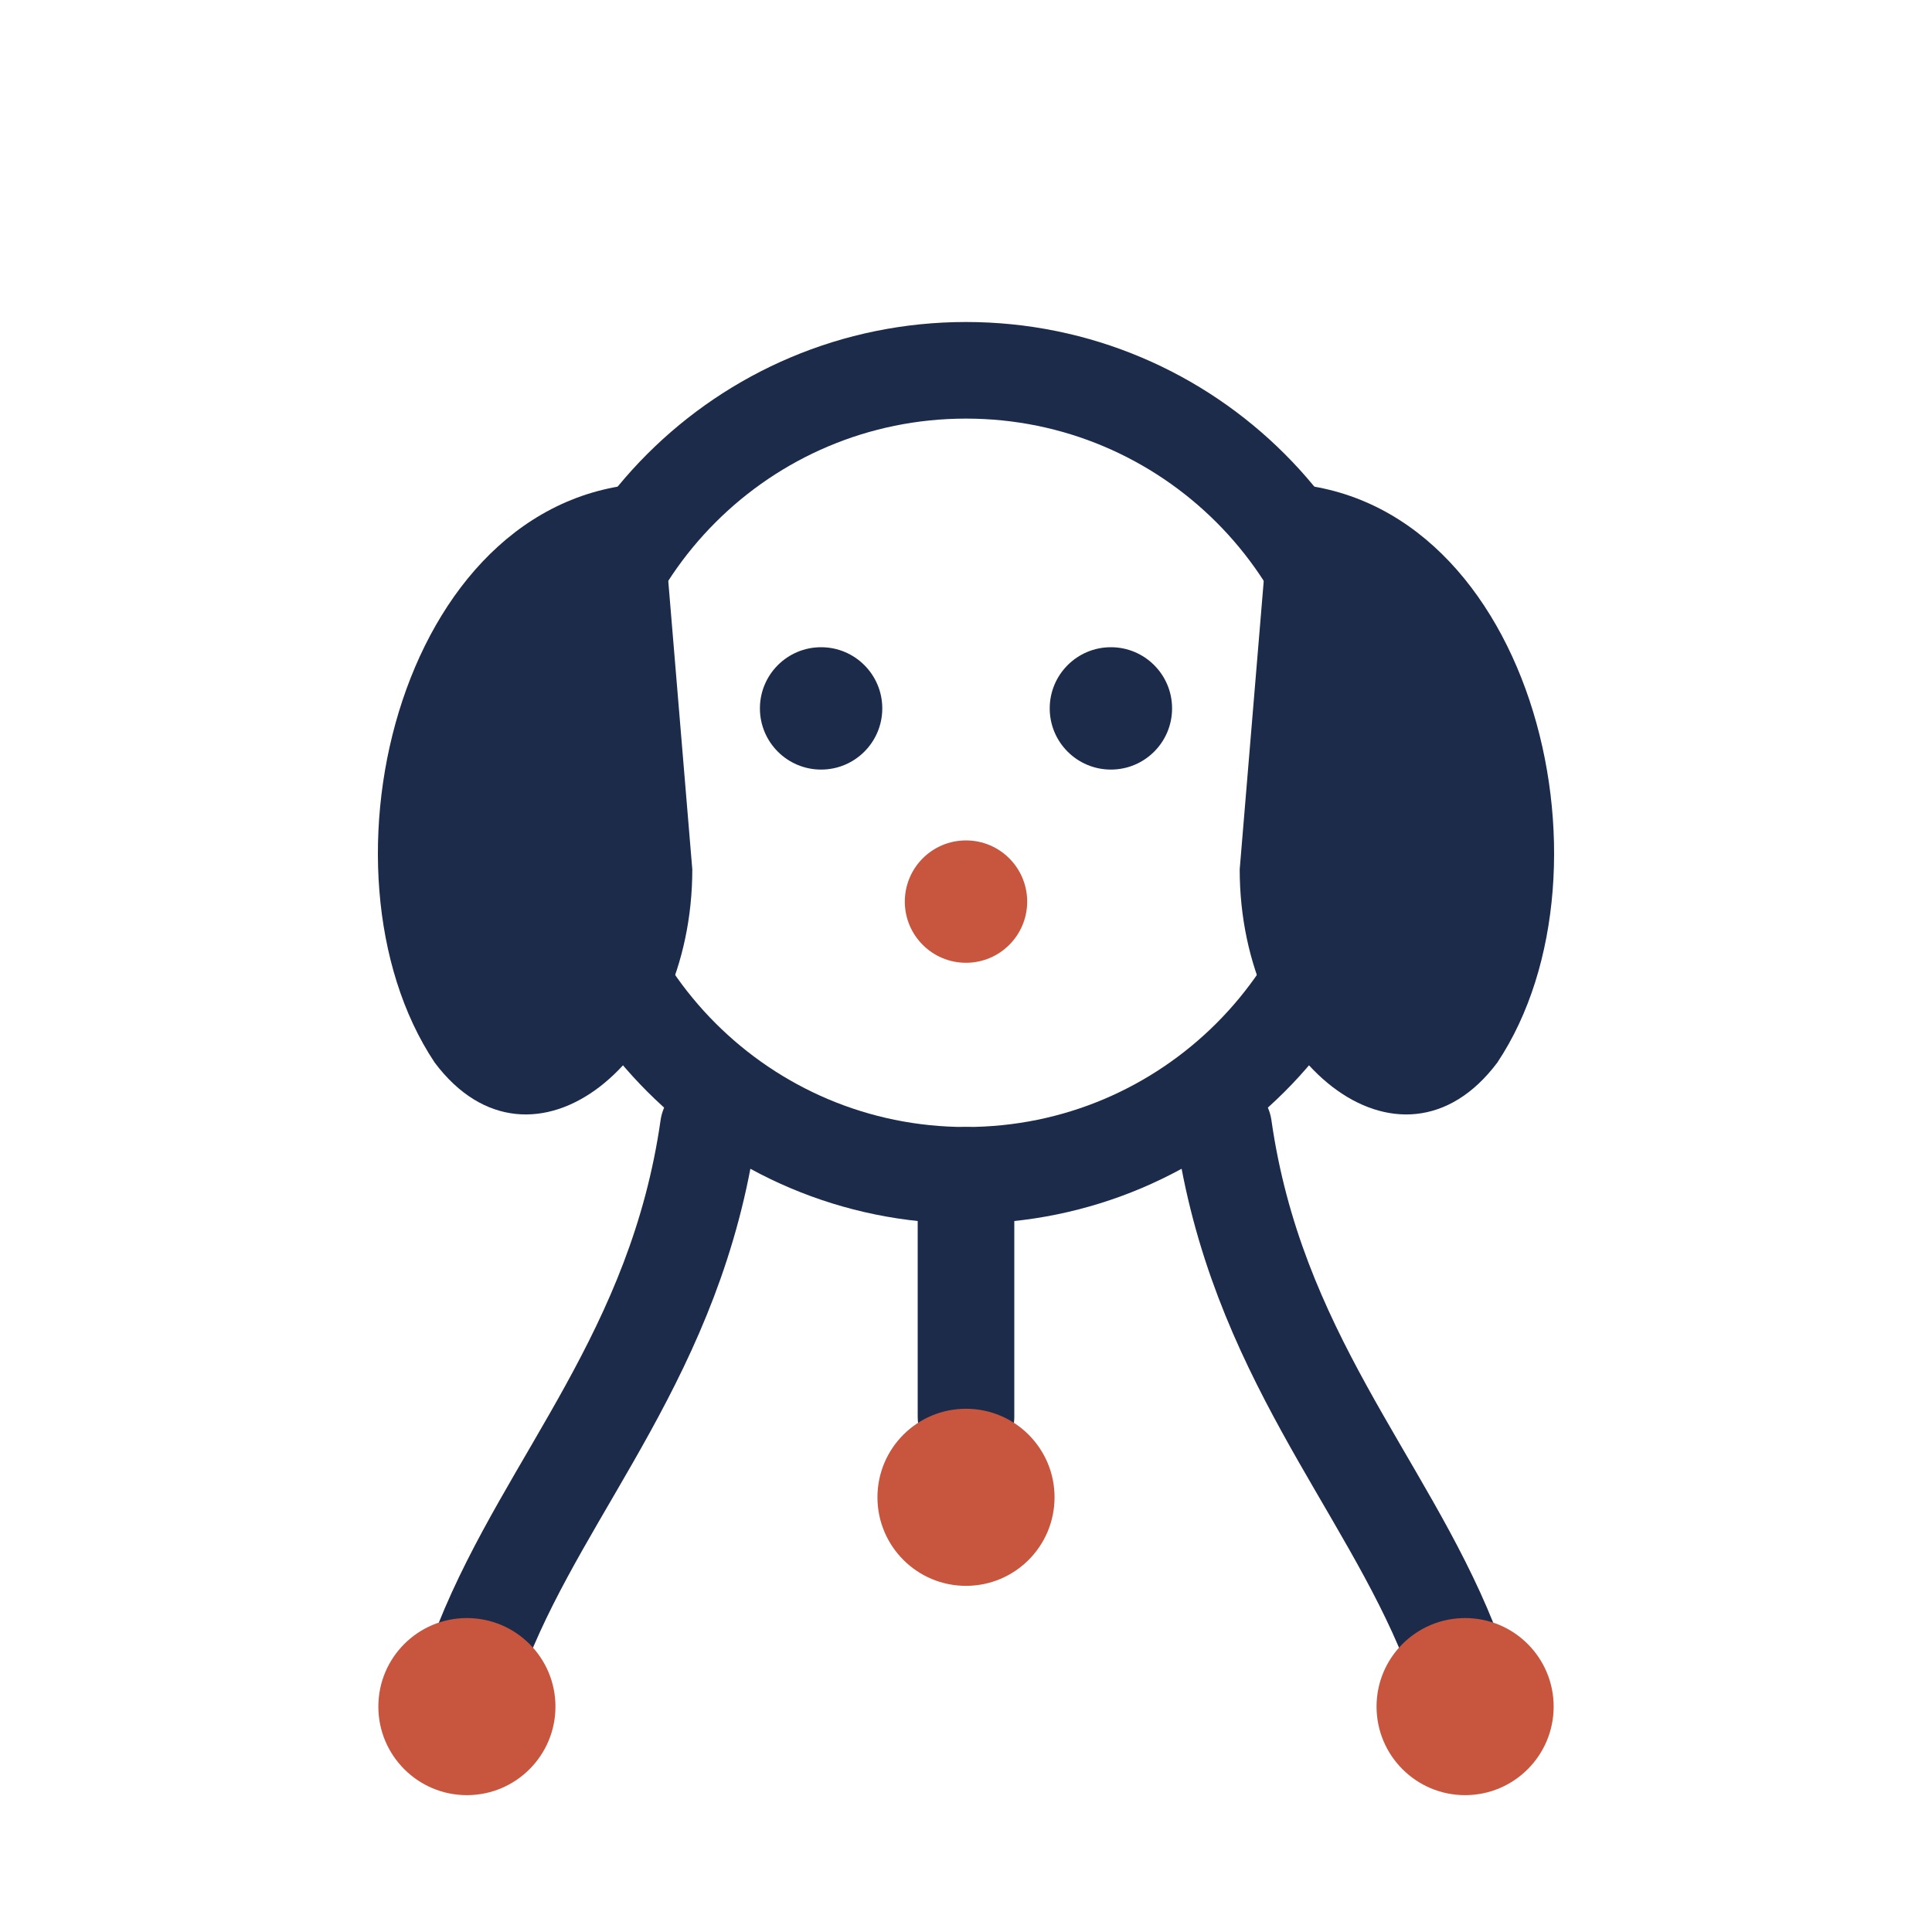
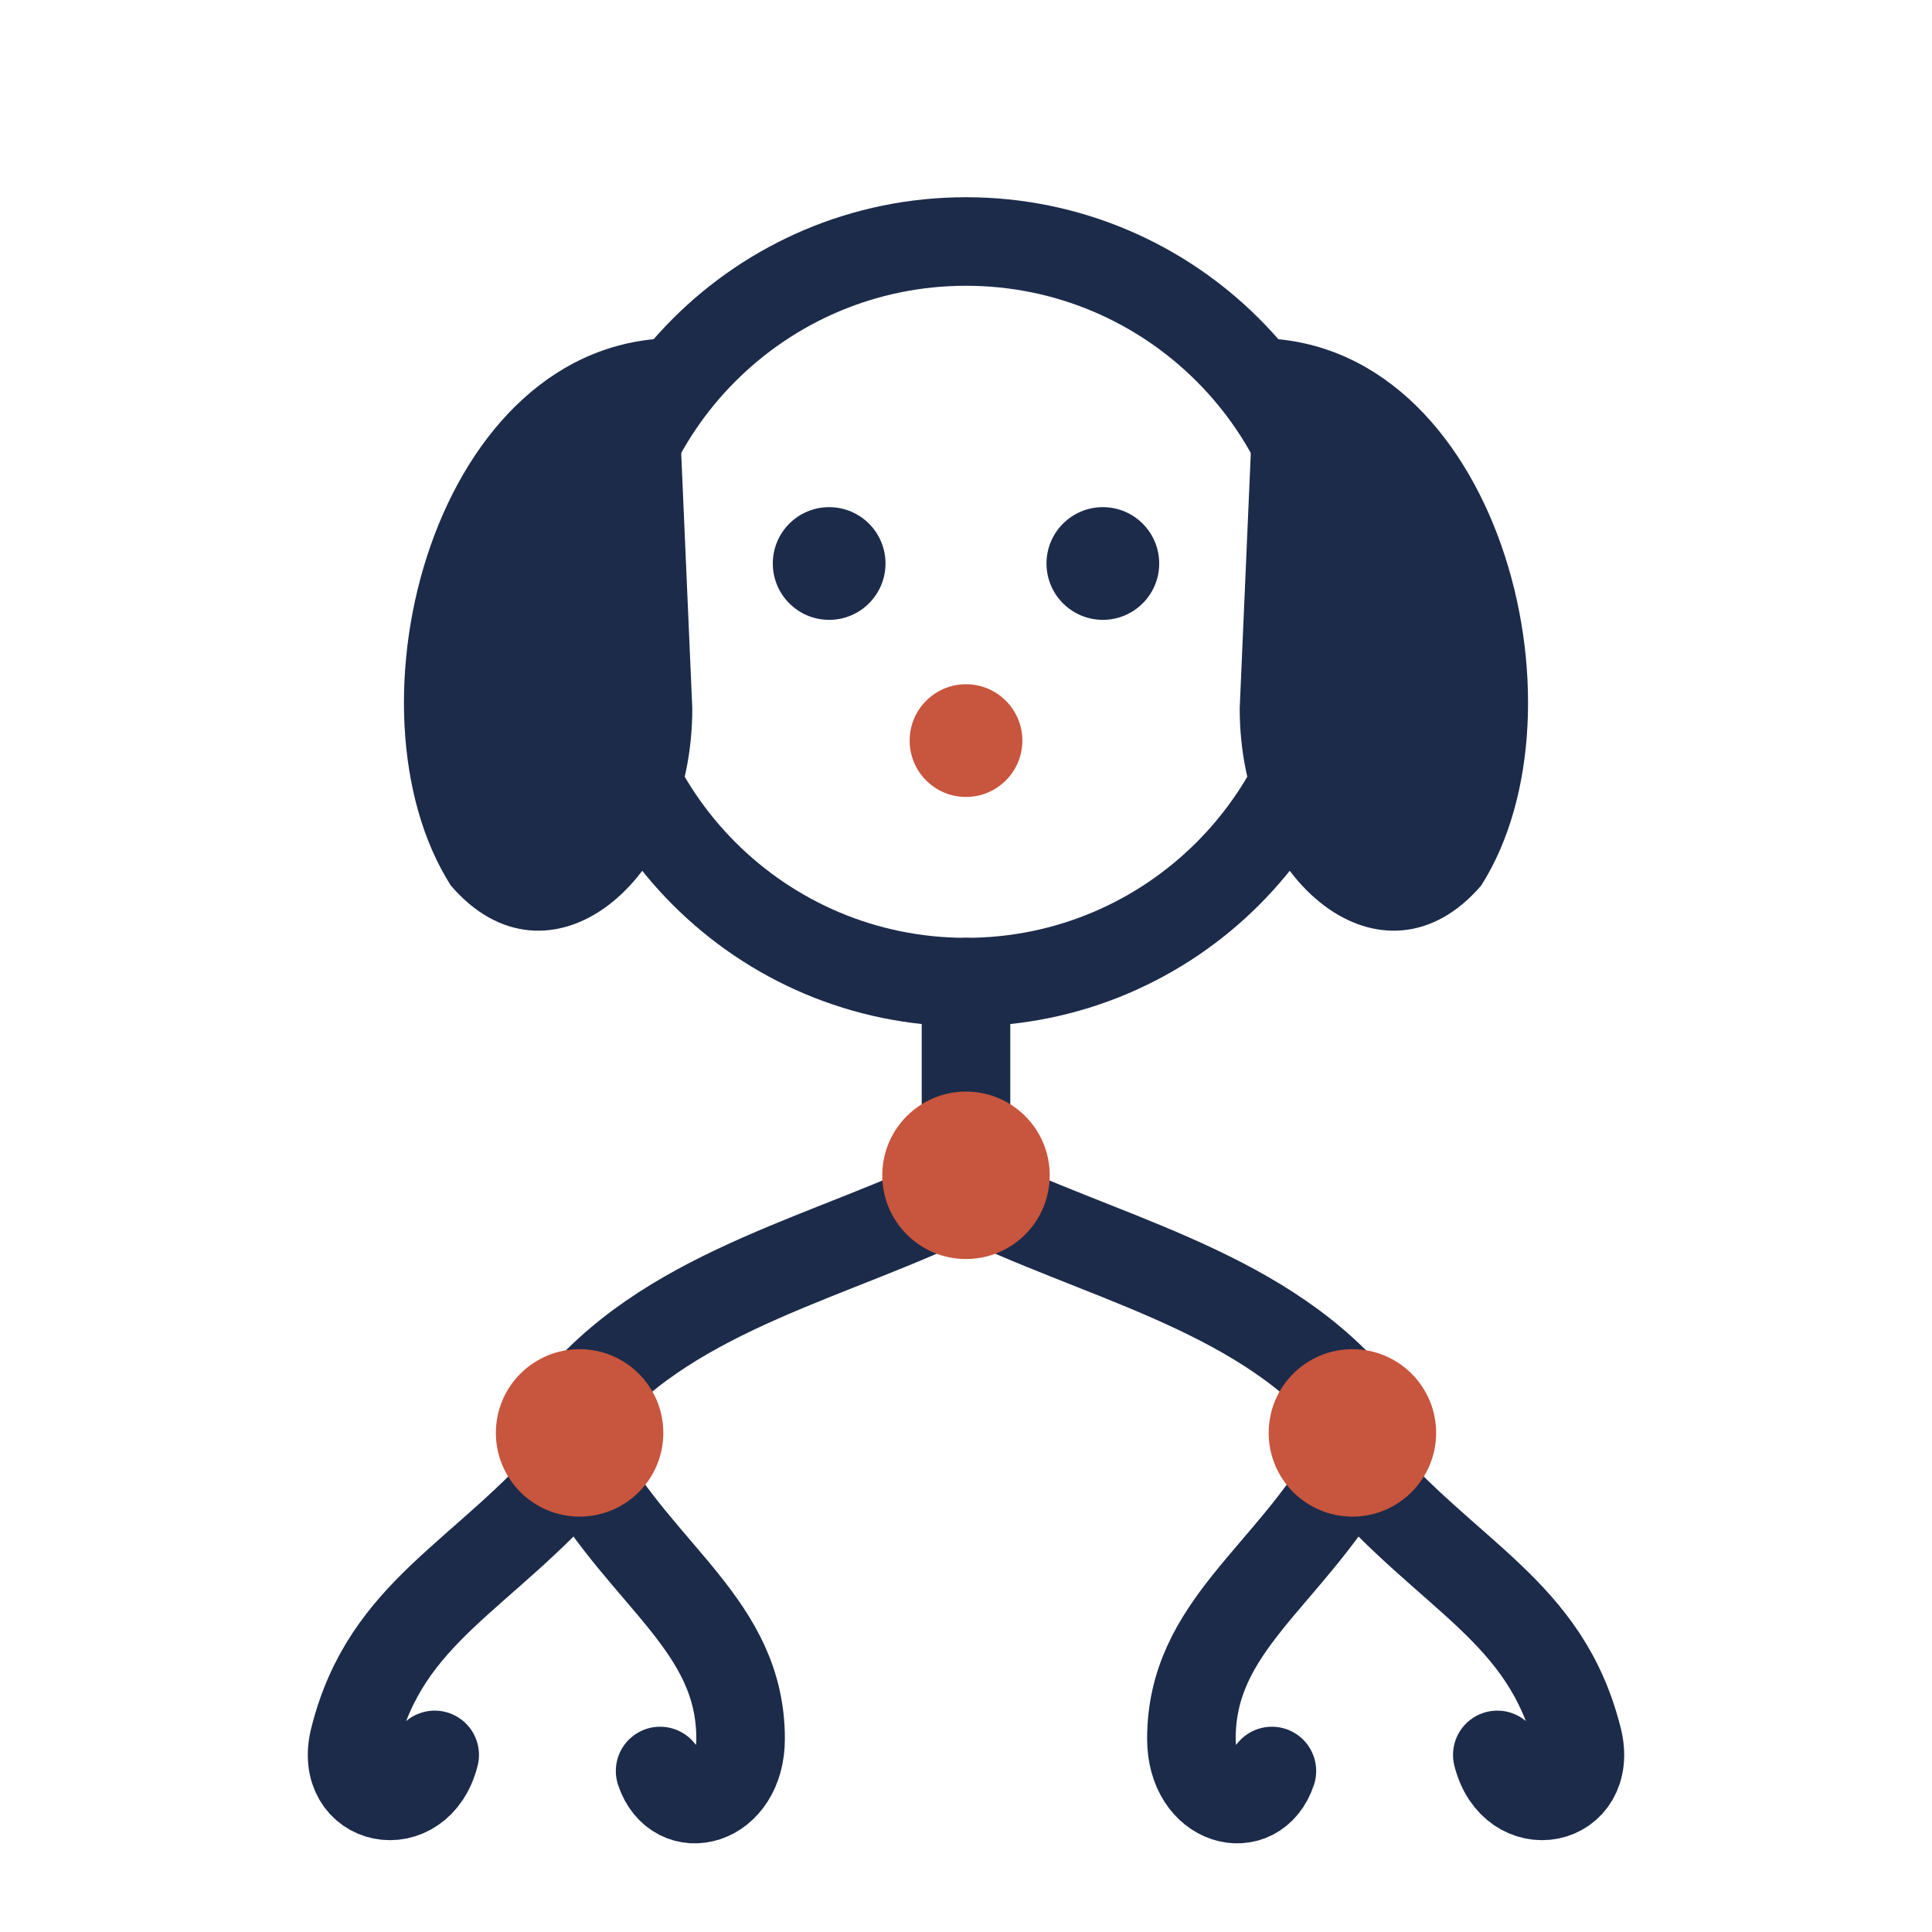
<svg xmlns="http://www.w3.org/2000/svg" viewBox="0 0 120 120" role="img" aria-label="Octopup Studio">
-   <g fill="none" stroke="#1C2B4A" stroke-width="6" stroke-linecap="round" stroke-linejoin="round">
-     <circle cx="60" cy="48" r="25" />
-     <path d="M44 70 C42 84 34 92 30 102" />
-     <path d="M60 73 L60 88" />
-     <path d="M76 70 C78 84 86 92 90 102" />
+   <g fill="none" stroke="#1C2B4A" stroke-width="5.5" stroke-linecap="round" stroke-linejoin="round">
+     <circle cx="60" cy="38" r="23" />
+     <path d="M60 61 L60 70" />
+     <path d="M60 74 C52 78 42 80 36 87" />
+     <path d="M60 74 C68 78 78 80 84 87" />
+     <path d="M36 91 C30 98 24 100 22 108 C21 112 26 113 27 109" />
+     <path d="M36 91 C40 98 46 101 46 108 C46 112 42 113 41 110" />
+     <path d="M84 91 C80 98 74 101 74 108 C74 112 78 113 79 110" />
+     <path d="M84 91 C90 98 96 100 98 108 C99 112 94 113 93 109" />
  </g>
-   <path d="M41 30 C25 30 19 54 27 66 C33 74 43 66 43 54 Z" fill="#1C2B4A" />
-   <path d="M79 30 C95 30 101 54 93 66 C87 74 77 66 77 54 Z" fill="#1C2B4A" />
-   <circle cx="51" cy="44" r="3.8" fill="#1C2B4A" />
-   <circle cx="69" cy="44" r="3.8" fill="#1C2B4A" />
-   <circle cx="60" cy="56" r="3.8" fill="#C8553D" />
-   <circle cx="60" cy="93" r="5.5" fill="#C8553D" />
-   <circle cx="29" cy="106" r="5.5" fill="#C8553D" />
-   <circle cx="91" cy="106" r="5.5" fill="#C8553D" />
+   <path d="M42 21 C27 21 21 44 28 55 C34 62 43 55 43 44 Z" fill="#1C2B4A" />
+   <path d="M78 21 C93 21 99 44 92 55 C86 62 77 55 77 44 Z" fill="#1C2B4A" />
+   <circle cx="51.5" cy="35" r="3.5" fill="#1C2B4A" />
+   <circle cx="68.5" cy="35" r="3.5" fill="#1C2B4A" />
+   <circle cx="60" cy="46" r="3.5" fill="#C8553D" />
+   <circle cx="60" cy="73" r="5.2" fill="#C8553D" />
+   <circle cx="36" cy="89" r="5.2" fill="#C8553D" />
+   <circle cx="84" cy="89" r="5.2" fill="#C8553D" />
</svg>
